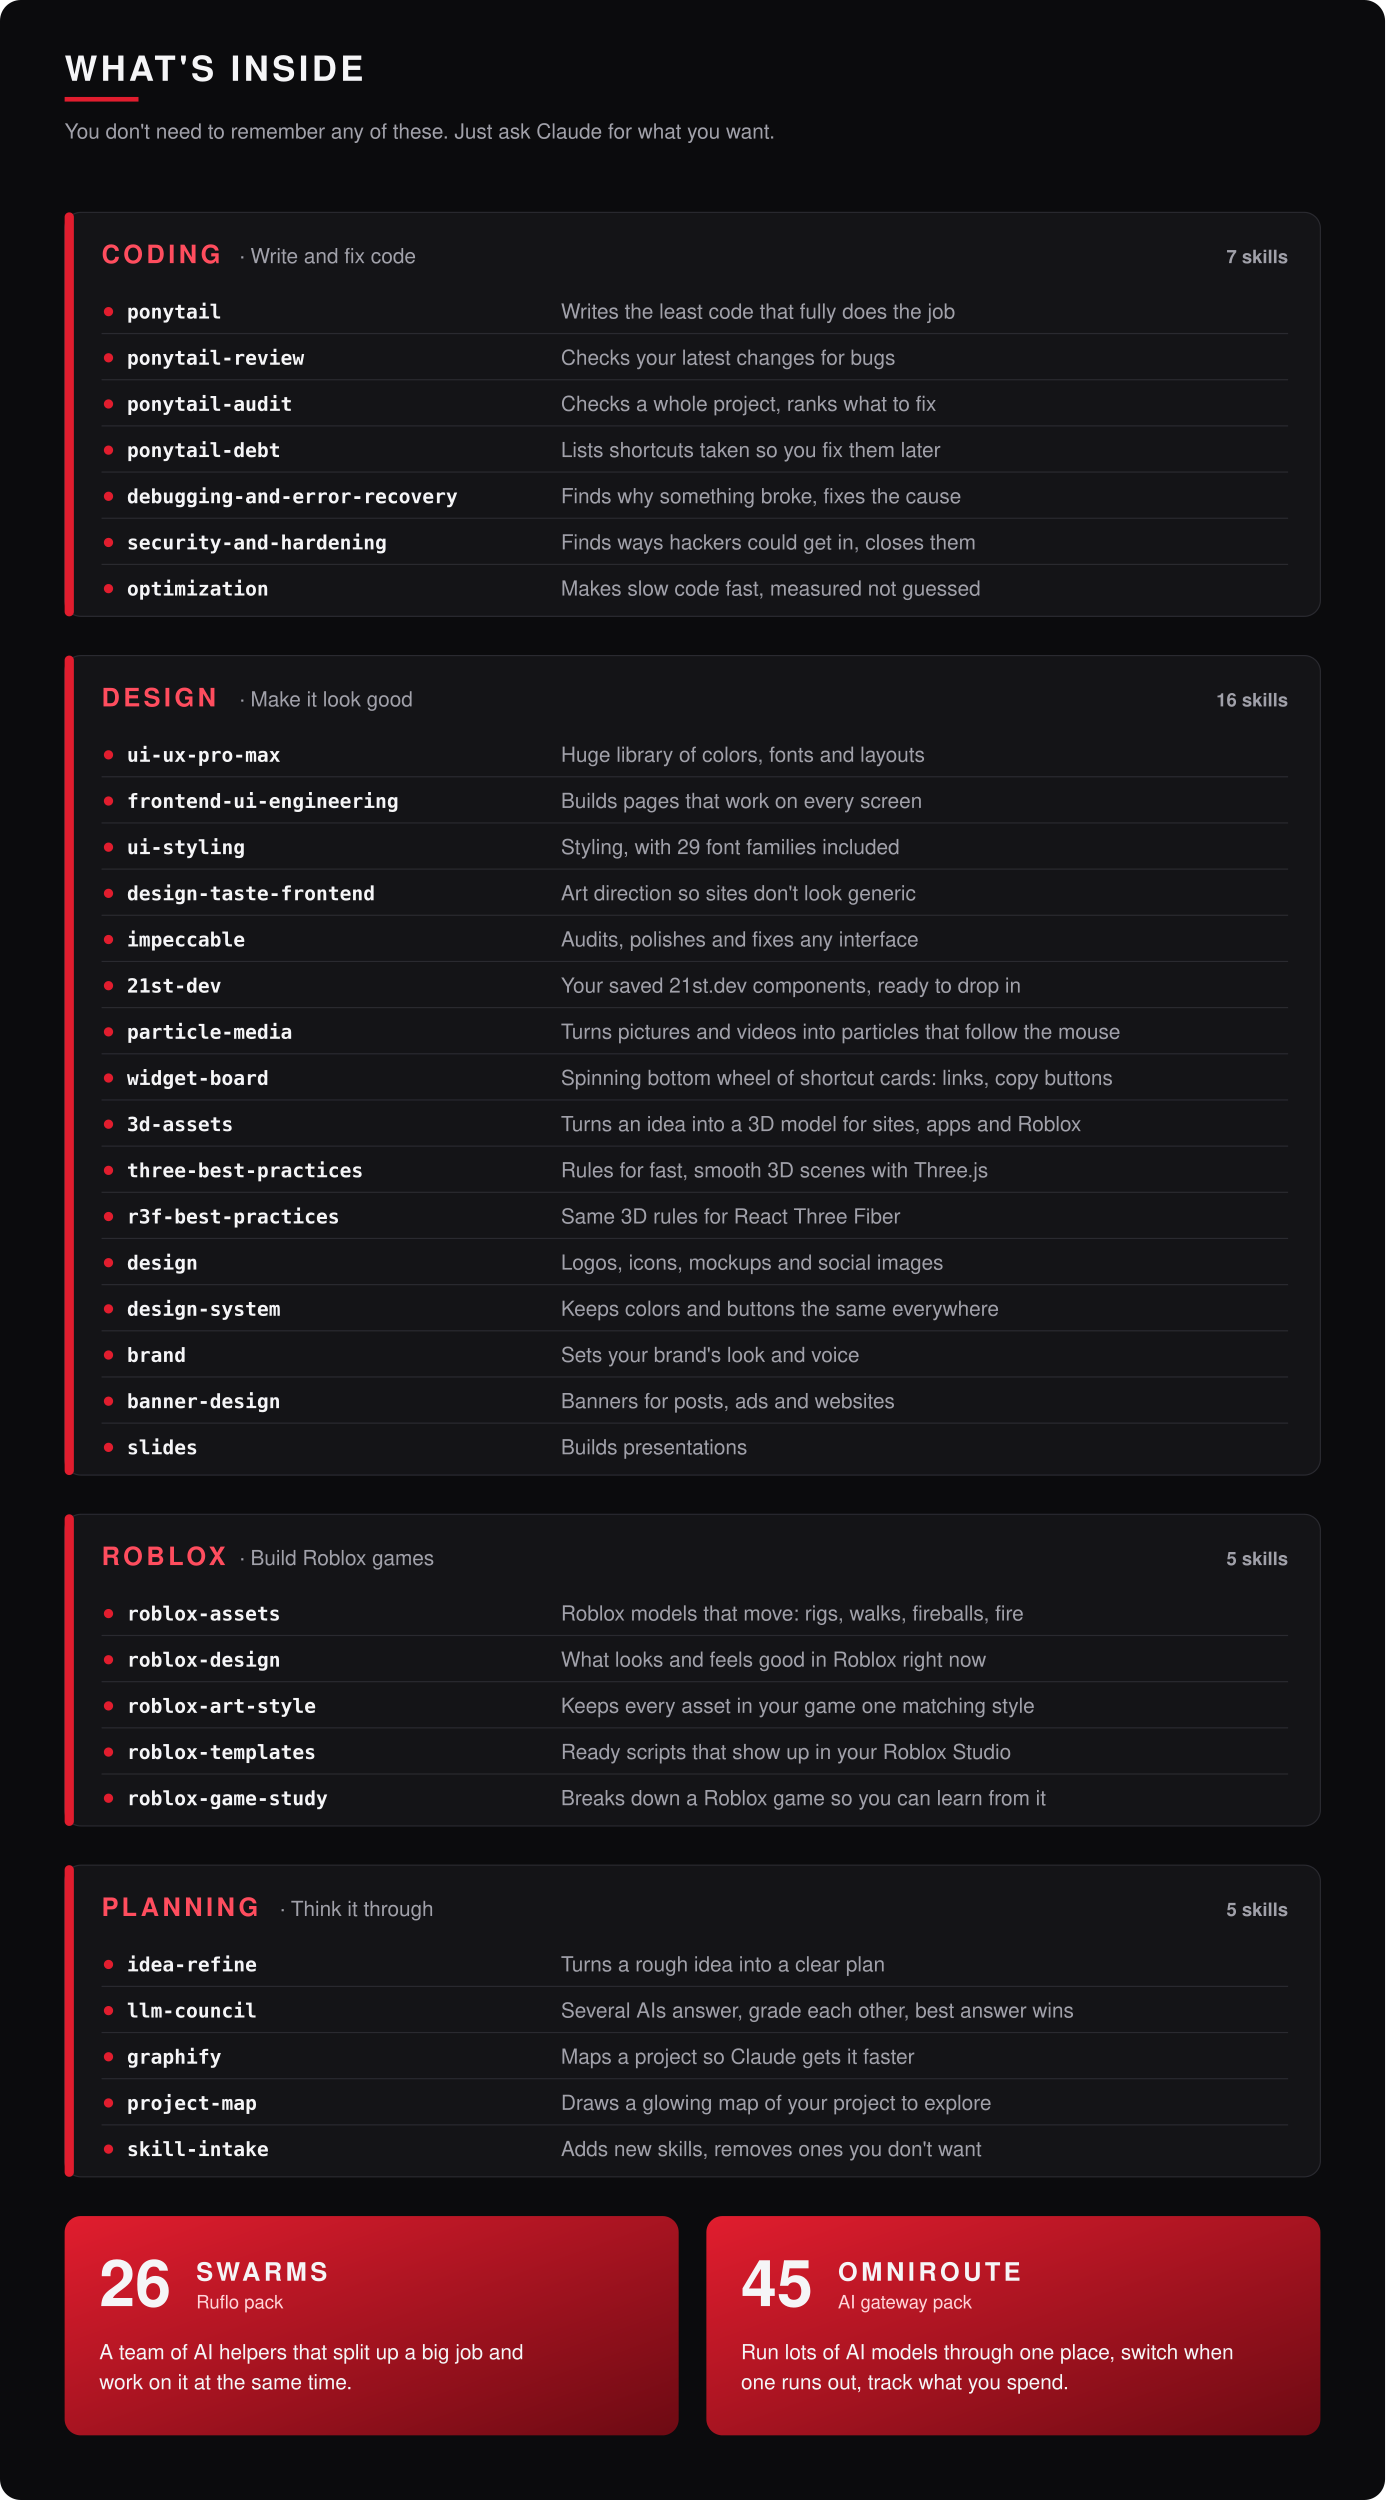
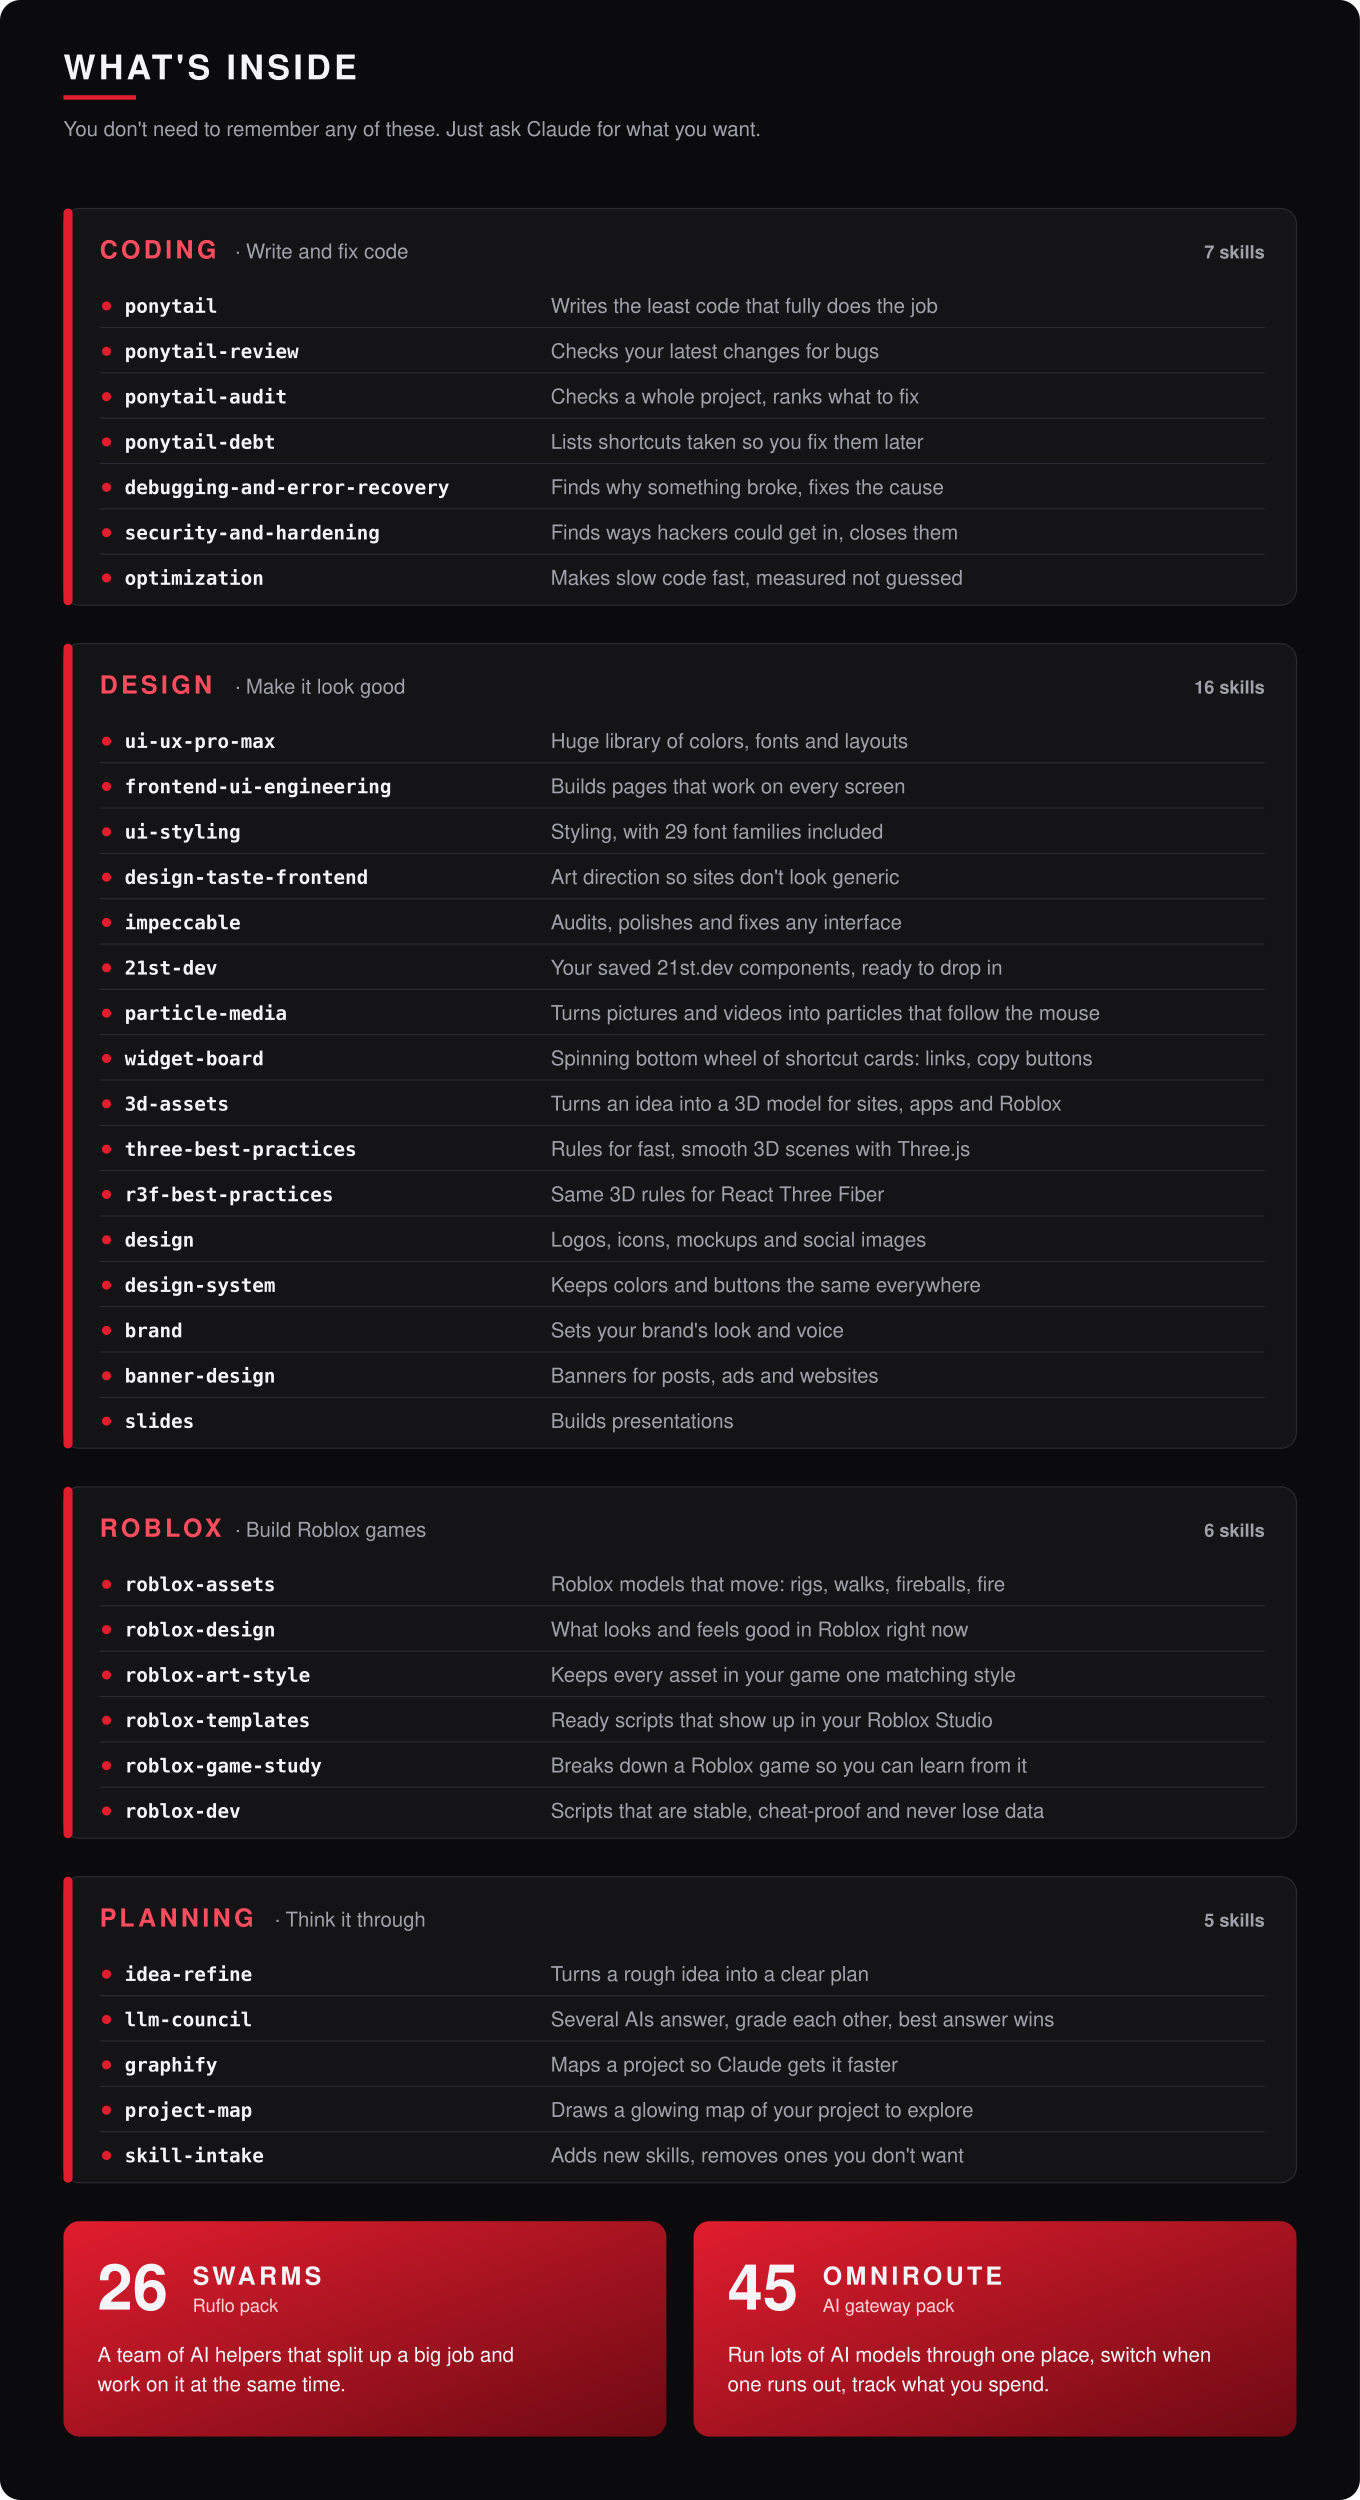
- <svg xmlns="http://www.w3.org/2000/svg" width="1200" height="2166" viewBox="0 0 1200 2166">
+ <svg xmlns="http://www.w3.org/2000/svg" width="1200" height="2206" viewBox="0 0 1200 2206">
  <defs>
    <linearGradient id="rg" x1="0" y1="0" x2="1" y2="1">
      <stop offset="0" stop-color="#e11d2e" />
      <stop offset="1" stop-color="#6d0a13" />
    </linearGradient>
  </defs>
-   <rect width="1200" height="2166" rx="18" fill="#0b0b0d" />
+   <rect width="1200" height="2206" rx="18" fill="#0b0b0d" />
  <text x="56" y="70" font-family="Segoe UI, Helvetica Neue, Helvetica, Arial, sans-serif" font-size="30" font-weight="800" fill="#f5f5f7" text-anchor="start" letter-spacing="3">WHAT'S INSIDE</text>
  <rect x="56" y="84" width="64" height="4" fill="#e11d2e" />
  <text x="56" y="120" font-family="Segoe UI, Helvetica Neue, Helvetica, Arial, sans-serif" font-size="18" font-weight="400" fill="#a1a1aa" text-anchor="start" letter-spacing="0">You don't need to remember any of these. Just ask Claude for what you want.</text>
  <rect x="56" y="184" width="1088" height="350" rx="14" fill="#141417" stroke="#2a2a30" />
  <rect x="56" y="184" width="8" height="350" rx="4" fill="#e11d2e" />
  <text x="88" y="228" font-family="Segoe UI, Helvetica Neue, Helvetica, Arial, sans-serif" font-size="22" font-weight="800" fill="#ff4d5e" text-anchor="start" letter-spacing="3">CODING</text>
  <text x="207.0" y="228" font-family="Segoe UI, Helvetica Neue, Helvetica, Arial, sans-serif" font-size="18" font-weight="500" fill="#a1a1aa" text-anchor="start" letter-spacing="0">· Write and fix code</text>
  <text x="1116" y="228" font-family="Segoe UI, Helvetica Neue, Helvetica, Arial, sans-serif" font-size="16" font-weight="600" fill="#a1a1aa" text-anchor="end" letter-spacing="0">7 skills</text>
  <circle cx="94" cy="270" r="4" fill="#e11d2e" />
  <text x="110" y="276" font-family="Cascadia Code, Consolas, Menlo, monospace" font-size="17" font-weight="600" fill="#f5f5f7" text-anchor="start" letter-spacing="0">ponytail</text>
  <text x="486" y="276" font-family="Segoe UI, Helvetica Neue, Helvetica, Arial, sans-serif" font-size="18" font-weight="400" fill="#a1a1aa" text-anchor="start" letter-spacing="0">Writes the least code that fully does the job</text>
  <line x1="88" y1="289" x2="1116" y2="289" stroke="#2a2a30" />
  <circle cx="94" cy="310" r="4" fill="#e11d2e" />
  <text x="110" y="316" font-family="Cascadia Code, Consolas, Menlo, monospace" font-size="17" font-weight="600" fill="#f5f5f7" text-anchor="start" letter-spacing="0">ponytail-review</text>
  <text x="486" y="316" font-family="Segoe UI, Helvetica Neue, Helvetica, Arial, sans-serif" font-size="18" font-weight="400" fill="#a1a1aa" text-anchor="start" letter-spacing="0">Checks your latest changes for bugs</text>
  <line x1="88" y1="329" x2="1116" y2="329" stroke="#2a2a30" />
  <circle cx="94" cy="350" r="4" fill="#e11d2e" />
  <text x="110" y="356" font-family="Cascadia Code, Consolas, Menlo, monospace" font-size="17" font-weight="600" fill="#f5f5f7" text-anchor="start" letter-spacing="0">ponytail-audit</text>
  <text x="486" y="356" font-family="Segoe UI, Helvetica Neue, Helvetica, Arial, sans-serif" font-size="18" font-weight="400" fill="#a1a1aa" text-anchor="start" letter-spacing="0">Checks a whole project, ranks what to fix</text>
  <line x1="88" y1="369" x2="1116" y2="369" stroke="#2a2a30" />
  <circle cx="94" cy="390" r="4" fill="#e11d2e" />
  <text x="110" y="396" font-family="Cascadia Code, Consolas, Menlo, monospace" font-size="17" font-weight="600" fill="#f5f5f7" text-anchor="start" letter-spacing="0">ponytail-debt</text>
  <text x="486" y="396" font-family="Segoe UI, Helvetica Neue, Helvetica, Arial, sans-serif" font-size="18" font-weight="400" fill="#a1a1aa" text-anchor="start" letter-spacing="0">Lists shortcuts taken so you fix them later</text>
  <line x1="88" y1="409" x2="1116" y2="409" stroke="#2a2a30" />
  <circle cx="94" cy="430" r="4" fill="#e11d2e" />
  <text x="110" y="436" font-family="Cascadia Code, Consolas, Menlo, monospace" font-size="17" font-weight="600" fill="#f5f5f7" text-anchor="start" letter-spacing="0">debugging-and-error-recovery</text>
  <text x="486" y="436" font-family="Segoe UI, Helvetica Neue, Helvetica, Arial, sans-serif" font-size="18" font-weight="400" fill="#a1a1aa" text-anchor="start" letter-spacing="0">Finds why something broke, fixes the cause</text>
  <line x1="88" y1="449" x2="1116" y2="449" stroke="#2a2a30" />
  <circle cx="94" cy="470" r="4" fill="#e11d2e" />
  <text x="110" y="476" font-family="Cascadia Code, Consolas, Menlo, monospace" font-size="17" font-weight="600" fill="#f5f5f7" text-anchor="start" letter-spacing="0">security-and-hardening</text>
  <text x="486" y="476" font-family="Segoe UI, Helvetica Neue, Helvetica, Arial, sans-serif" font-size="18" font-weight="400" fill="#a1a1aa" text-anchor="start" letter-spacing="0">Finds ways hackers could get in, closes them</text>
  <line x1="88" y1="489" x2="1116" y2="489" stroke="#2a2a30" />
  <circle cx="94" cy="510" r="4" fill="#e11d2e" />
  <text x="110" y="516" font-family="Cascadia Code, Consolas, Menlo, monospace" font-size="17" font-weight="600" fill="#f5f5f7" text-anchor="start" letter-spacing="0">optimization</text>
  <text x="486" y="516" font-family="Segoe UI, Helvetica Neue, Helvetica, Arial, sans-serif" font-size="18" font-weight="400" fill="#a1a1aa" text-anchor="start" letter-spacing="0">Makes slow code fast, measured not guessed</text>
  <rect x="56" y="568" width="1088" height="710" rx="14" fill="#141417" stroke="#2a2a30" />
  <rect x="56" y="568" width="8" height="710" rx="4" fill="#e11d2e" />
  <text x="88" y="612" font-family="Segoe UI, Helvetica Neue, Helvetica, Arial, sans-serif" font-size="22" font-weight="800" fill="#ff4d5e" text-anchor="start" letter-spacing="3">DESIGN</text>
  <text x="207.0" y="612" font-family="Segoe UI, Helvetica Neue, Helvetica, Arial, sans-serif" font-size="18" font-weight="500" fill="#a1a1aa" text-anchor="start" letter-spacing="0">· Make it look good</text>
  <text x="1116" y="612" font-family="Segoe UI, Helvetica Neue, Helvetica, Arial, sans-serif" font-size="16" font-weight="600" fill="#a1a1aa" text-anchor="end" letter-spacing="0">16 skills</text>
  <circle cx="94" cy="654" r="4" fill="#e11d2e" />
  <text x="110" y="660" font-family="Cascadia Code, Consolas, Menlo, monospace" font-size="17" font-weight="600" fill="#f5f5f7" text-anchor="start" letter-spacing="0">ui-ux-pro-max</text>
  <text x="486" y="660" font-family="Segoe UI, Helvetica Neue, Helvetica, Arial, sans-serif" font-size="18" font-weight="400" fill="#a1a1aa" text-anchor="start" letter-spacing="0">Huge library of colors, fonts and layouts</text>
  <line x1="88" y1="673" x2="1116" y2="673" stroke="#2a2a30" />
  <circle cx="94" cy="694" r="4" fill="#e11d2e" />
  <text x="110" y="700" font-family="Cascadia Code, Consolas, Menlo, monospace" font-size="17" font-weight="600" fill="#f5f5f7" text-anchor="start" letter-spacing="0">frontend-ui-engineering</text>
  <text x="486" y="700" font-family="Segoe UI, Helvetica Neue, Helvetica, Arial, sans-serif" font-size="18" font-weight="400" fill="#a1a1aa" text-anchor="start" letter-spacing="0">Builds pages that work on every screen</text>
  <line x1="88" y1="713" x2="1116" y2="713" stroke="#2a2a30" />
  <circle cx="94" cy="734" r="4" fill="#e11d2e" />
  <text x="110" y="740" font-family="Cascadia Code, Consolas, Menlo, monospace" font-size="17" font-weight="600" fill="#f5f5f7" text-anchor="start" letter-spacing="0">ui-styling</text>
  <text x="486" y="740" font-family="Segoe UI, Helvetica Neue, Helvetica, Arial, sans-serif" font-size="18" font-weight="400" fill="#a1a1aa" text-anchor="start" letter-spacing="0">Styling, with 29 font families included</text>
  <line x1="88" y1="753" x2="1116" y2="753" stroke="#2a2a30" />
  <circle cx="94" cy="774" r="4" fill="#e11d2e" />
  <text x="110" y="780" font-family="Cascadia Code, Consolas, Menlo, monospace" font-size="17" font-weight="600" fill="#f5f5f7" text-anchor="start" letter-spacing="0">design-taste-frontend</text>
  <text x="486" y="780" font-family="Segoe UI, Helvetica Neue, Helvetica, Arial, sans-serif" font-size="18" font-weight="400" fill="#a1a1aa" text-anchor="start" letter-spacing="0">Art direction so sites don't look generic</text>
  <line x1="88" y1="793" x2="1116" y2="793" stroke="#2a2a30" />
  <circle cx="94" cy="814" r="4" fill="#e11d2e" />
  <text x="110" y="820" font-family="Cascadia Code, Consolas, Menlo, monospace" font-size="17" font-weight="600" fill="#f5f5f7" text-anchor="start" letter-spacing="0">impeccable</text>
  <text x="486" y="820" font-family="Segoe UI, Helvetica Neue, Helvetica, Arial, sans-serif" font-size="18" font-weight="400" fill="#a1a1aa" text-anchor="start" letter-spacing="0">Audits, polishes and fixes any interface</text>
  <line x1="88" y1="833" x2="1116" y2="833" stroke="#2a2a30" />
  <circle cx="94" cy="854" r="4" fill="#e11d2e" />
  <text x="110" y="860" font-family="Cascadia Code, Consolas, Menlo, monospace" font-size="17" font-weight="600" fill="#f5f5f7" text-anchor="start" letter-spacing="0">21st-dev</text>
  <text x="486" y="860" font-family="Segoe UI, Helvetica Neue, Helvetica, Arial, sans-serif" font-size="18" font-weight="400" fill="#a1a1aa" text-anchor="start" letter-spacing="0">Your saved 21st.dev components, ready to drop in</text>
  <line x1="88" y1="873" x2="1116" y2="873" stroke="#2a2a30" />
  <circle cx="94" cy="894" r="4" fill="#e11d2e" />
  <text x="110" y="900" font-family="Cascadia Code, Consolas, Menlo, monospace" font-size="17" font-weight="600" fill="#f5f5f7" text-anchor="start" letter-spacing="0">particle-media</text>
  <text x="486" y="900" font-family="Segoe UI, Helvetica Neue, Helvetica, Arial, sans-serif" font-size="18" font-weight="400" fill="#a1a1aa" text-anchor="start" letter-spacing="0">Turns pictures and videos into particles that follow the mouse</text>
  <line x1="88" y1="913" x2="1116" y2="913" stroke="#2a2a30" />
  <circle cx="94" cy="934" r="4" fill="#e11d2e" />
  <text x="110" y="940" font-family="Cascadia Code, Consolas, Menlo, monospace" font-size="17" font-weight="600" fill="#f5f5f7" text-anchor="start" letter-spacing="0">widget-board</text>
  <text x="486" y="940" font-family="Segoe UI, Helvetica Neue, Helvetica, Arial, sans-serif" font-size="18" font-weight="400" fill="#a1a1aa" text-anchor="start" letter-spacing="0">Spinning bottom wheel of shortcut cards: links, copy buttons</text>
  <line x1="88" y1="953" x2="1116" y2="953" stroke="#2a2a30" />
  <circle cx="94" cy="974" r="4" fill="#e11d2e" />
  <text x="110" y="980" font-family="Cascadia Code, Consolas, Menlo, monospace" font-size="17" font-weight="600" fill="#f5f5f7" text-anchor="start" letter-spacing="0">3d-assets</text>
  <text x="486" y="980" font-family="Segoe UI, Helvetica Neue, Helvetica, Arial, sans-serif" font-size="18" font-weight="400" fill="#a1a1aa" text-anchor="start" letter-spacing="0">Turns an idea into a 3D model for sites, apps and Roblox</text>
  <line x1="88" y1="993" x2="1116" y2="993" stroke="#2a2a30" />
  <circle cx="94" cy="1014" r="4" fill="#e11d2e" />
  <text x="110" y="1020" font-family="Cascadia Code, Consolas, Menlo, monospace" font-size="17" font-weight="600" fill="#f5f5f7" text-anchor="start" letter-spacing="0">three-best-practices</text>
  <text x="486" y="1020" font-family="Segoe UI, Helvetica Neue, Helvetica, Arial, sans-serif" font-size="18" font-weight="400" fill="#a1a1aa" text-anchor="start" letter-spacing="0">Rules for fast, smooth 3D scenes with Three.js</text>
  <line x1="88" y1="1033" x2="1116" y2="1033" stroke="#2a2a30" />
  <circle cx="94" cy="1054" r="4" fill="#e11d2e" />
  <text x="110" y="1060" font-family="Cascadia Code, Consolas, Menlo, monospace" font-size="17" font-weight="600" fill="#f5f5f7" text-anchor="start" letter-spacing="0">r3f-best-practices</text>
  <text x="486" y="1060" font-family="Segoe UI, Helvetica Neue, Helvetica, Arial, sans-serif" font-size="18" font-weight="400" fill="#a1a1aa" text-anchor="start" letter-spacing="0">Same 3D rules for React Three Fiber</text>
  <line x1="88" y1="1073" x2="1116" y2="1073" stroke="#2a2a30" />
  <circle cx="94" cy="1094" r="4" fill="#e11d2e" />
  <text x="110" y="1100" font-family="Cascadia Code, Consolas, Menlo, monospace" font-size="17" font-weight="600" fill="#f5f5f7" text-anchor="start" letter-spacing="0">design</text>
  <text x="486" y="1100" font-family="Segoe UI, Helvetica Neue, Helvetica, Arial, sans-serif" font-size="18" font-weight="400" fill="#a1a1aa" text-anchor="start" letter-spacing="0">Logos, icons, mockups and social images</text>
  <line x1="88" y1="1113" x2="1116" y2="1113" stroke="#2a2a30" />
  <circle cx="94" cy="1134" r="4" fill="#e11d2e" />
  <text x="110" y="1140" font-family="Cascadia Code, Consolas, Menlo, monospace" font-size="17" font-weight="600" fill="#f5f5f7" text-anchor="start" letter-spacing="0">design-system</text>
  <text x="486" y="1140" font-family="Segoe UI, Helvetica Neue, Helvetica, Arial, sans-serif" font-size="18" font-weight="400" fill="#a1a1aa" text-anchor="start" letter-spacing="0">Keeps colors and buttons the same everywhere</text>
  <line x1="88" y1="1153" x2="1116" y2="1153" stroke="#2a2a30" />
  <circle cx="94" cy="1174" r="4" fill="#e11d2e" />
  <text x="110" y="1180" font-family="Cascadia Code, Consolas, Menlo, monospace" font-size="17" font-weight="600" fill="#f5f5f7" text-anchor="start" letter-spacing="0">brand</text>
  <text x="486" y="1180" font-family="Segoe UI, Helvetica Neue, Helvetica, Arial, sans-serif" font-size="18" font-weight="400" fill="#a1a1aa" text-anchor="start" letter-spacing="0">Sets your brand's look and voice</text>
  <line x1="88" y1="1193" x2="1116" y2="1193" stroke="#2a2a30" />
  <circle cx="94" cy="1214" r="4" fill="#e11d2e" />
  <text x="110" y="1220" font-family="Cascadia Code, Consolas, Menlo, monospace" font-size="17" font-weight="600" fill="#f5f5f7" text-anchor="start" letter-spacing="0">banner-design</text>
  <text x="486" y="1220" font-family="Segoe UI, Helvetica Neue, Helvetica, Arial, sans-serif" font-size="18" font-weight="400" fill="#a1a1aa" text-anchor="start" letter-spacing="0">Banners for posts, ads and websites</text>
  <line x1="88" y1="1233" x2="1116" y2="1233" stroke="#2a2a30" />
  <circle cx="94" cy="1254" r="4" fill="#e11d2e" />
  <text x="110" y="1260" font-family="Cascadia Code, Consolas, Menlo, monospace" font-size="17" font-weight="600" fill="#f5f5f7" text-anchor="start" letter-spacing="0">slides</text>
  <text x="486" y="1260" font-family="Segoe UI, Helvetica Neue, Helvetica, Arial, sans-serif" font-size="18" font-weight="400" fill="#a1a1aa" text-anchor="start" letter-spacing="0">Builds presentations</text>
-   <rect x="56" y="1312" width="1088" height="270" rx="14" fill="#141417" stroke="#2a2a30" />
-   <rect x="56" y="1312" width="8" height="270" rx="4" fill="#e11d2e" />
+   <rect x="56" y="1312" width="1088" height="310" rx="14" fill="#141417" stroke="#2a2a30" />
+   <rect x="56" y="1312" width="8" height="310" rx="4" fill="#e11d2e" />
  <text x="88" y="1356" font-family="Segoe UI, Helvetica Neue, Helvetica, Arial, sans-serif" font-size="22" font-weight="800" fill="#ff4d5e" text-anchor="start" letter-spacing="3">ROBLOX</text>
  <text x="207.0" y="1356" font-family="Segoe UI, Helvetica Neue, Helvetica, Arial, sans-serif" font-size="18" font-weight="500" fill="#a1a1aa" text-anchor="start" letter-spacing="0">· Build Roblox games</text>
-   <text x="1116" y="1356" font-family="Segoe UI, Helvetica Neue, Helvetica, Arial, sans-serif" font-size="16" font-weight="600" fill="#a1a1aa" text-anchor="end" letter-spacing="0">5 skills</text>
+   <text x="1116" y="1356" font-family="Segoe UI, Helvetica Neue, Helvetica, Arial, sans-serif" font-size="16" font-weight="600" fill="#a1a1aa" text-anchor="end" letter-spacing="0">6 skills</text>
  <circle cx="94" cy="1398" r="4" fill="#e11d2e" />
  <text x="110" y="1404" font-family="Cascadia Code, Consolas, Menlo, monospace" font-size="17" font-weight="600" fill="#f5f5f7" text-anchor="start" letter-spacing="0">roblox-assets</text>
  <text x="486" y="1404" font-family="Segoe UI, Helvetica Neue, Helvetica, Arial, sans-serif" font-size="18" font-weight="400" fill="#a1a1aa" text-anchor="start" letter-spacing="0">Roblox models that move: rigs, walks, fireballs, fire</text>
  <line x1="88" y1="1417" x2="1116" y2="1417" stroke="#2a2a30" />
  <circle cx="94" cy="1438" r="4" fill="#e11d2e" />
  <text x="110" y="1444" font-family="Cascadia Code, Consolas, Menlo, monospace" font-size="17" font-weight="600" fill="#f5f5f7" text-anchor="start" letter-spacing="0">roblox-design</text>
  <text x="486" y="1444" font-family="Segoe UI, Helvetica Neue, Helvetica, Arial, sans-serif" font-size="18" font-weight="400" fill="#a1a1aa" text-anchor="start" letter-spacing="0">What looks and feels good in Roblox right now</text>
  <line x1="88" y1="1457" x2="1116" y2="1457" stroke="#2a2a30" />
  <circle cx="94" cy="1478" r="4" fill="#e11d2e" />
  <text x="110" y="1484" font-family="Cascadia Code, Consolas, Menlo, monospace" font-size="17" font-weight="600" fill="#f5f5f7" text-anchor="start" letter-spacing="0">roblox-art-style</text>
  <text x="486" y="1484" font-family="Segoe UI, Helvetica Neue, Helvetica, Arial, sans-serif" font-size="18" font-weight="400" fill="#a1a1aa" text-anchor="start" letter-spacing="0">Keeps every asset in your game one matching style</text>
  <line x1="88" y1="1497" x2="1116" y2="1497" stroke="#2a2a30" />
  <circle cx="94" cy="1518" r="4" fill="#e11d2e" />
  <text x="110" y="1524" font-family="Cascadia Code, Consolas, Menlo, monospace" font-size="17" font-weight="600" fill="#f5f5f7" text-anchor="start" letter-spacing="0">roblox-templates</text>
  <text x="486" y="1524" font-family="Segoe UI, Helvetica Neue, Helvetica, Arial, sans-serif" font-size="18" font-weight="400" fill="#a1a1aa" text-anchor="start" letter-spacing="0">Ready scripts that show up in your Roblox Studio</text>
  <line x1="88" y1="1537" x2="1116" y2="1537" stroke="#2a2a30" />
  <circle cx="94" cy="1558" r="4" fill="#e11d2e" />
  <text x="110" y="1564" font-family="Cascadia Code, Consolas, Menlo, monospace" font-size="17" font-weight="600" fill="#f5f5f7" text-anchor="start" letter-spacing="0">roblox-game-study</text>
  <text x="486" y="1564" font-family="Segoe UI, Helvetica Neue, Helvetica, Arial, sans-serif" font-size="18" font-weight="400" fill="#a1a1aa" text-anchor="start" letter-spacing="0">Breaks down a Roblox game so you can learn from it</text>
-   <rect x="56" y="1616" width="1088" height="270" rx="14" fill="#141417" stroke="#2a2a30" />
-   <rect x="56" y="1616" width="8" height="270" rx="4" fill="#e11d2e" />
-   <text x="88" y="1660" font-family="Segoe UI, Helvetica Neue, Helvetica, Arial, sans-serif" font-size="22" font-weight="800" fill="#ff4d5e" text-anchor="start" letter-spacing="3">PLANNING</text>
-   <text x="242.0" y="1660" font-family="Segoe UI, Helvetica Neue, Helvetica, Arial, sans-serif" font-size="18" font-weight="500" fill="#a1a1aa" text-anchor="start" letter-spacing="0">· Think it through</text>
-   <text x="1116" y="1660" font-family="Segoe UI, Helvetica Neue, Helvetica, Arial, sans-serif" font-size="16" font-weight="600" fill="#a1a1aa" text-anchor="end" letter-spacing="0">5 skills</text>
-   <circle cx="94" cy="1702" r="4" fill="#e11d2e" />
-   <text x="110" y="1708" font-family="Cascadia Code, Consolas, Menlo, monospace" font-size="17" font-weight="600" fill="#f5f5f7" text-anchor="start" letter-spacing="0">idea-refine</text>
-   <text x="486" y="1708" font-family="Segoe UI, Helvetica Neue, Helvetica, Arial, sans-serif" font-size="18" font-weight="400" fill="#a1a1aa" text-anchor="start" letter-spacing="0">Turns a rough idea into a clear plan</text>
-   <line x1="88" y1="1721" x2="1116" y2="1721" stroke="#2a2a30" />
+   <line x1="88" y1="1577" x2="1116" y2="1577" stroke="#2a2a30" />
+   <circle cx="94" cy="1598" r="4" fill="#e11d2e" />
+   <text x="110" y="1604" font-family="Cascadia Code, Consolas, Menlo, monospace" font-size="17" font-weight="600" fill="#f5f5f7" text-anchor="start" letter-spacing="0">roblox-dev</text>
+   <text x="486" y="1604" font-family="Segoe UI, Helvetica Neue, Helvetica, Arial, sans-serif" font-size="18" font-weight="400" fill="#a1a1aa" text-anchor="start" letter-spacing="0">Scripts that are stable, cheat-proof and never lose data</text>
+   <rect x="56" y="1656" width="1088" height="270" rx="14" fill="#141417" stroke="#2a2a30" />
+   <rect x="56" y="1656" width="8" height="270" rx="4" fill="#e11d2e" />
+   <text x="88" y="1700" font-family="Segoe UI, Helvetica Neue, Helvetica, Arial, sans-serif" font-size="22" font-weight="800" fill="#ff4d5e" text-anchor="start" letter-spacing="3">PLANNING</text>
+   <text x="242.0" y="1700" font-family="Segoe UI, Helvetica Neue, Helvetica, Arial, sans-serif" font-size="18" font-weight="500" fill="#a1a1aa" text-anchor="start" letter-spacing="0">· Think it through</text>
+   <text x="1116" y="1700" font-family="Segoe UI, Helvetica Neue, Helvetica, Arial, sans-serif" font-size="16" font-weight="600" fill="#a1a1aa" text-anchor="end" letter-spacing="0">5 skills</text>
  <circle cx="94" cy="1742" r="4" fill="#e11d2e" />
-   <text x="110" y="1748" font-family="Cascadia Code, Consolas, Menlo, monospace" font-size="17" font-weight="600" fill="#f5f5f7" text-anchor="start" letter-spacing="0">llm-council</text>
-   <text x="486" y="1748" font-family="Segoe UI, Helvetica Neue, Helvetica, Arial, sans-serif" font-size="18" font-weight="400" fill="#a1a1aa" text-anchor="start" letter-spacing="0">Several AIs answer, grade each other, best answer wins</text>
+   <text x="110" y="1748" font-family="Cascadia Code, Consolas, Menlo, monospace" font-size="17" font-weight="600" fill="#f5f5f7" text-anchor="start" letter-spacing="0">idea-refine</text>
+   <text x="486" y="1748" font-family="Segoe UI, Helvetica Neue, Helvetica, Arial, sans-serif" font-size="18" font-weight="400" fill="#a1a1aa" text-anchor="start" letter-spacing="0">Turns a rough idea into a clear plan</text>
  <line x1="88" y1="1761" x2="1116" y2="1761" stroke="#2a2a30" />
  <circle cx="94" cy="1782" r="4" fill="#e11d2e" />
-   <text x="110" y="1788" font-family="Cascadia Code, Consolas, Menlo, monospace" font-size="17" font-weight="600" fill="#f5f5f7" text-anchor="start" letter-spacing="0">graphify</text>
-   <text x="486" y="1788" font-family="Segoe UI, Helvetica Neue, Helvetica, Arial, sans-serif" font-size="18" font-weight="400" fill="#a1a1aa" text-anchor="start" letter-spacing="0">Maps a project so Claude gets it faster</text>
+   <text x="110" y="1788" font-family="Cascadia Code, Consolas, Menlo, monospace" font-size="17" font-weight="600" fill="#f5f5f7" text-anchor="start" letter-spacing="0">llm-council</text>
+   <text x="486" y="1788" font-family="Segoe UI, Helvetica Neue, Helvetica, Arial, sans-serif" font-size="18" font-weight="400" fill="#a1a1aa" text-anchor="start" letter-spacing="0">Several AIs answer, grade each other, best answer wins</text>
  <line x1="88" y1="1801" x2="1116" y2="1801" stroke="#2a2a30" />
  <circle cx="94" cy="1822" r="4" fill="#e11d2e" />
-   <text x="110" y="1828" font-family="Cascadia Code, Consolas, Menlo, monospace" font-size="17" font-weight="600" fill="#f5f5f7" text-anchor="start" letter-spacing="0">project-map</text>
-   <text x="486" y="1828" font-family="Segoe UI, Helvetica Neue, Helvetica, Arial, sans-serif" font-size="18" font-weight="400" fill="#a1a1aa" text-anchor="start" letter-spacing="0">Draws a glowing map of your project to explore</text>
+   <text x="110" y="1828" font-family="Cascadia Code, Consolas, Menlo, monospace" font-size="17" font-weight="600" fill="#f5f5f7" text-anchor="start" letter-spacing="0">graphify</text>
+   <text x="486" y="1828" font-family="Segoe UI, Helvetica Neue, Helvetica, Arial, sans-serif" font-size="18" font-weight="400" fill="#a1a1aa" text-anchor="start" letter-spacing="0">Maps a project so Claude gets it faster</text>
  <line x1="88" y1="1841" x2="1116" y2="1841" stroke="#2a2a30" />
  <circle cx="94" cy="1862" r="4" fill="#e11d2e" />
-   <text x="110" y="1868" font-family="Cascadia Code, Consolas, Menlo, monospace" font-size="17" font-weight="600" fill="#f5f5f7" text-anchor="start" letter-spacing="0">skill-intake</text>
-   <text x="486" y="1868" font-family="Segoe UI, Helvetica Neue, Helvetica, Arial, sans-serif" font-size="18" font-weight="400" fill="#a1a1aa" text-anchor="start" letter-spacing="0">Adds new skills, removes ones you don't want</text>
-   <rect x="56" y="1920" width="532" height="190" rx="14" fill="url(#rg)" />
-   <text x="86" y="1998" font-family="Segoe UI, Helvetica Neue, Helvetica, Arial, sans-serif" font-size="56" font-weight="800" fill="#f5f5f7" text-anchor="start" letter-spacing="0">26</text>
-   <text x="170" y="1976" font-family="Segoe UI, Helvetica Neue, Helvetica, Arial, sans-serif" font-size="22" font-weight="800" fill="#f5f5f7" text-anchor="start" letter-spacing="3">SWARMS</text>
-   <text x="170" y="2000" font-family="Segoe UI, Helvetica Neue, Helvetica, Arial, sans-serif" font-size="16" font-weight="500" fill="#ffd5d9" text-anchor="start" letter-spacing="0">Ruflo pack</text>
-   <text x="86" y="2044" font-family="Segoe UI, Helvetica Neue, Helvetica, Arial, sans-serif" font-size="18" font-weight="500" fill="#f5f5f7" text-anchor="start" letter-spacing="0">A team of AI helpers that split up a big job and</text>
-   <text x="86" y="2070" font-family="Segoe UI, Helvetica Neue, Helvetica, Arial, sans-serif" font-size="18" font-weight="500" fill="#f5f5f7" text-anchor="start" letter-spacing="0">work on it at the same time.</text>
-   <rect x="612" y="1920" width="532" height="190" rx="14" fill="url(#rg)" />
-   <text x="642" y="1998" font-family="Segoe UI, Helvetica Neue, Helvetica, Arial, sans-serif" font-size="56" font-weight="800" fill="#f5f5f7" text-anchor="start" letter-spacing="0">45</text>
-   <text x="726" y="1976" font-family="Segoe UI, Helvetica Neue, Helvetica, Arial, sans-serif" font-size="22" font-weight="800" fill="#f5f5f7" text-anchor="start" letter-spacing="3">OMNIROUTE</text>
-   <text x="726" y="2000" font-family="Segoe UI, Helvetica Neue, Helvetica, Arial, sans-serif" font-size="16" font-weight="500" fill="#ffd5d9" text-anchor="start" letter-spacing="0">AI gateway pack</text>
-   <text x="642" y="2044" font-family="Segoe UI, Helvetica Neue, Helvetica, Arial, sans-serif" font-size="18" font-weight="500" fill="#f5f5f7" text-anchor="start" letter-spacing="0">Run lots of AI models through one place, switch when</text>
-   <text x="642" y="2070" font-family="Segoe UI, Helvetica Neue, Helvetica, Arial, sans-serif" font-size="18" font-weight="500" fill="#f5f5f7" text-anchor="start" letter-spacing="0">one runs out, track what you spend.</text>
+   <text x="110" y="1868" font-family="Cascadia Code, Consolas, Menlo, monospace" font-size="17" font-weight="600" fill="#f5f5f7" text-anchor="start" letter-spacing="0">project-map</text>
+   <text x="486" y="1868" font-family="Segoe UI, Helvetica Neue, Helvetica, Arial, sans-serif" font-size="18" font-weight="400" fill="#a1a1aa" text-anchor="start" letter-spacing="0">Draws a glowing map of your project to explore</text>
+   <line x1="88" y1="1881" x2="1116" y2="1881" stroke="#2a2a30" />
+   <circle cx="94" cy="1902" r="4" fill="#e11d2e" />
+   <text x="110" y="1908" font-family="Cascadia Code, Consolas, Menlo, monospace" font-size="17" font-weight="600" fill="#f5f5f7" text-anchor="start" letter-spacing="0">skill-intake</text>
+   <text x="486" y="1908" font-family="Segoe UI, Helvetica Neue, Helvetica, Arial, sans-serif" font-size="18" font-weight="400" fill="#a1a1aa" text-anchor="start" letter-spacing="0">Adds new skills, removes ones you don't want</text>
+   <rect x="56" y="1960" width="532" height="190" rx="14" fill="url(#rg)" />
+   <text x="86" y="2038" font-family="Segoe UI, Helvetica Neue, Helvetica, Arial, sans-serif" font-size="56" font-weight="800" fill="#f5f5f7" text-anchor="start" letter-spacing="0">26</text>
+   <text x="170" y="2016" font-family="Segoe UI, Helvetica Neue, Helvetica, Arial, sans-serif" font-size="22" font-weight="800" fill="#f5f5f7" text-anchor="start" letter-spacing="3">SWARMS</text>
+   <text x="170" y="2040" font-family="Segoe UI, Helvetica Neue, Helvetica, Arial, sans-serif" font-size="16" font-weight="500" fill="#ffd5d9" text-anchor="start" letter-spacing="0">Ruflo pack</text>
+   <text x="86" y="2084" font-family="Segoe UI, Helvetica Neue, Helvetica, Arial, sans-serif" font-size="18" font-weight="500" fill="#f5f5f7" text-anchor="start" letter-spacing="0">A team of AI helpers that split up a big job and</text>
+   <text x="86" y="2110" font-family="Segoe UI, Helvetica Neue, Helvetica, Arial, sans-serif" font-size="18" font-weight="500" fill="#f5f5f7" text-anchor="start" letter-spacing="0">work on it at the same time.</text>
+   <rect x="612" y="1960" width="532" height="190" rx="14" fill="url(#rg)" />
+   <text x="642" y="2038" font-family="Segoe UI, Helvetica Neue, Helvetica, Arial, sans-serif" font-size="56" font-weight="800" fill="#f5f5f7" text-anchor="start" letter-spacing="0">45</text>
+   <text x="726" y="2016" font-family="Segoe UI, Helvetica Neue, Helvetica, Arial, sans-serif" font-size="22" font-weight="800" fill="#f5f5f7" text-anchor="start" letter-spacing="3">OMNIROUTE</text>
+   <text x="726" y="2040" font-family="Segoe UI, Helvetica Neue, Helvetica, Arial, sans-serif" font-size="16" font-weight="500" fill="#ffd5d9" text-anchor="start" letter-spacing="0">AI gateway pack</text>
+   <text x="642" y="2084" font-family="Segoe UI, Helvetica Neue, Helvetica, Arial, sans-serif" font-size="18" font-weight="500" fill="#f5f5f7" text-anchor="start" letter-spacing="0">Run lots of AI models through one place, switch when</text>
+   <text x="642" y="2110" font-family="Segoe UI, Helvetica Neue, Helvetica, Arial, sans-serif" font-size="18" font-weight="500" fill="#f5f5f7" text-anchor="start" letter-spacing="0">one runs out, track what you spend.</text>
</svg>
